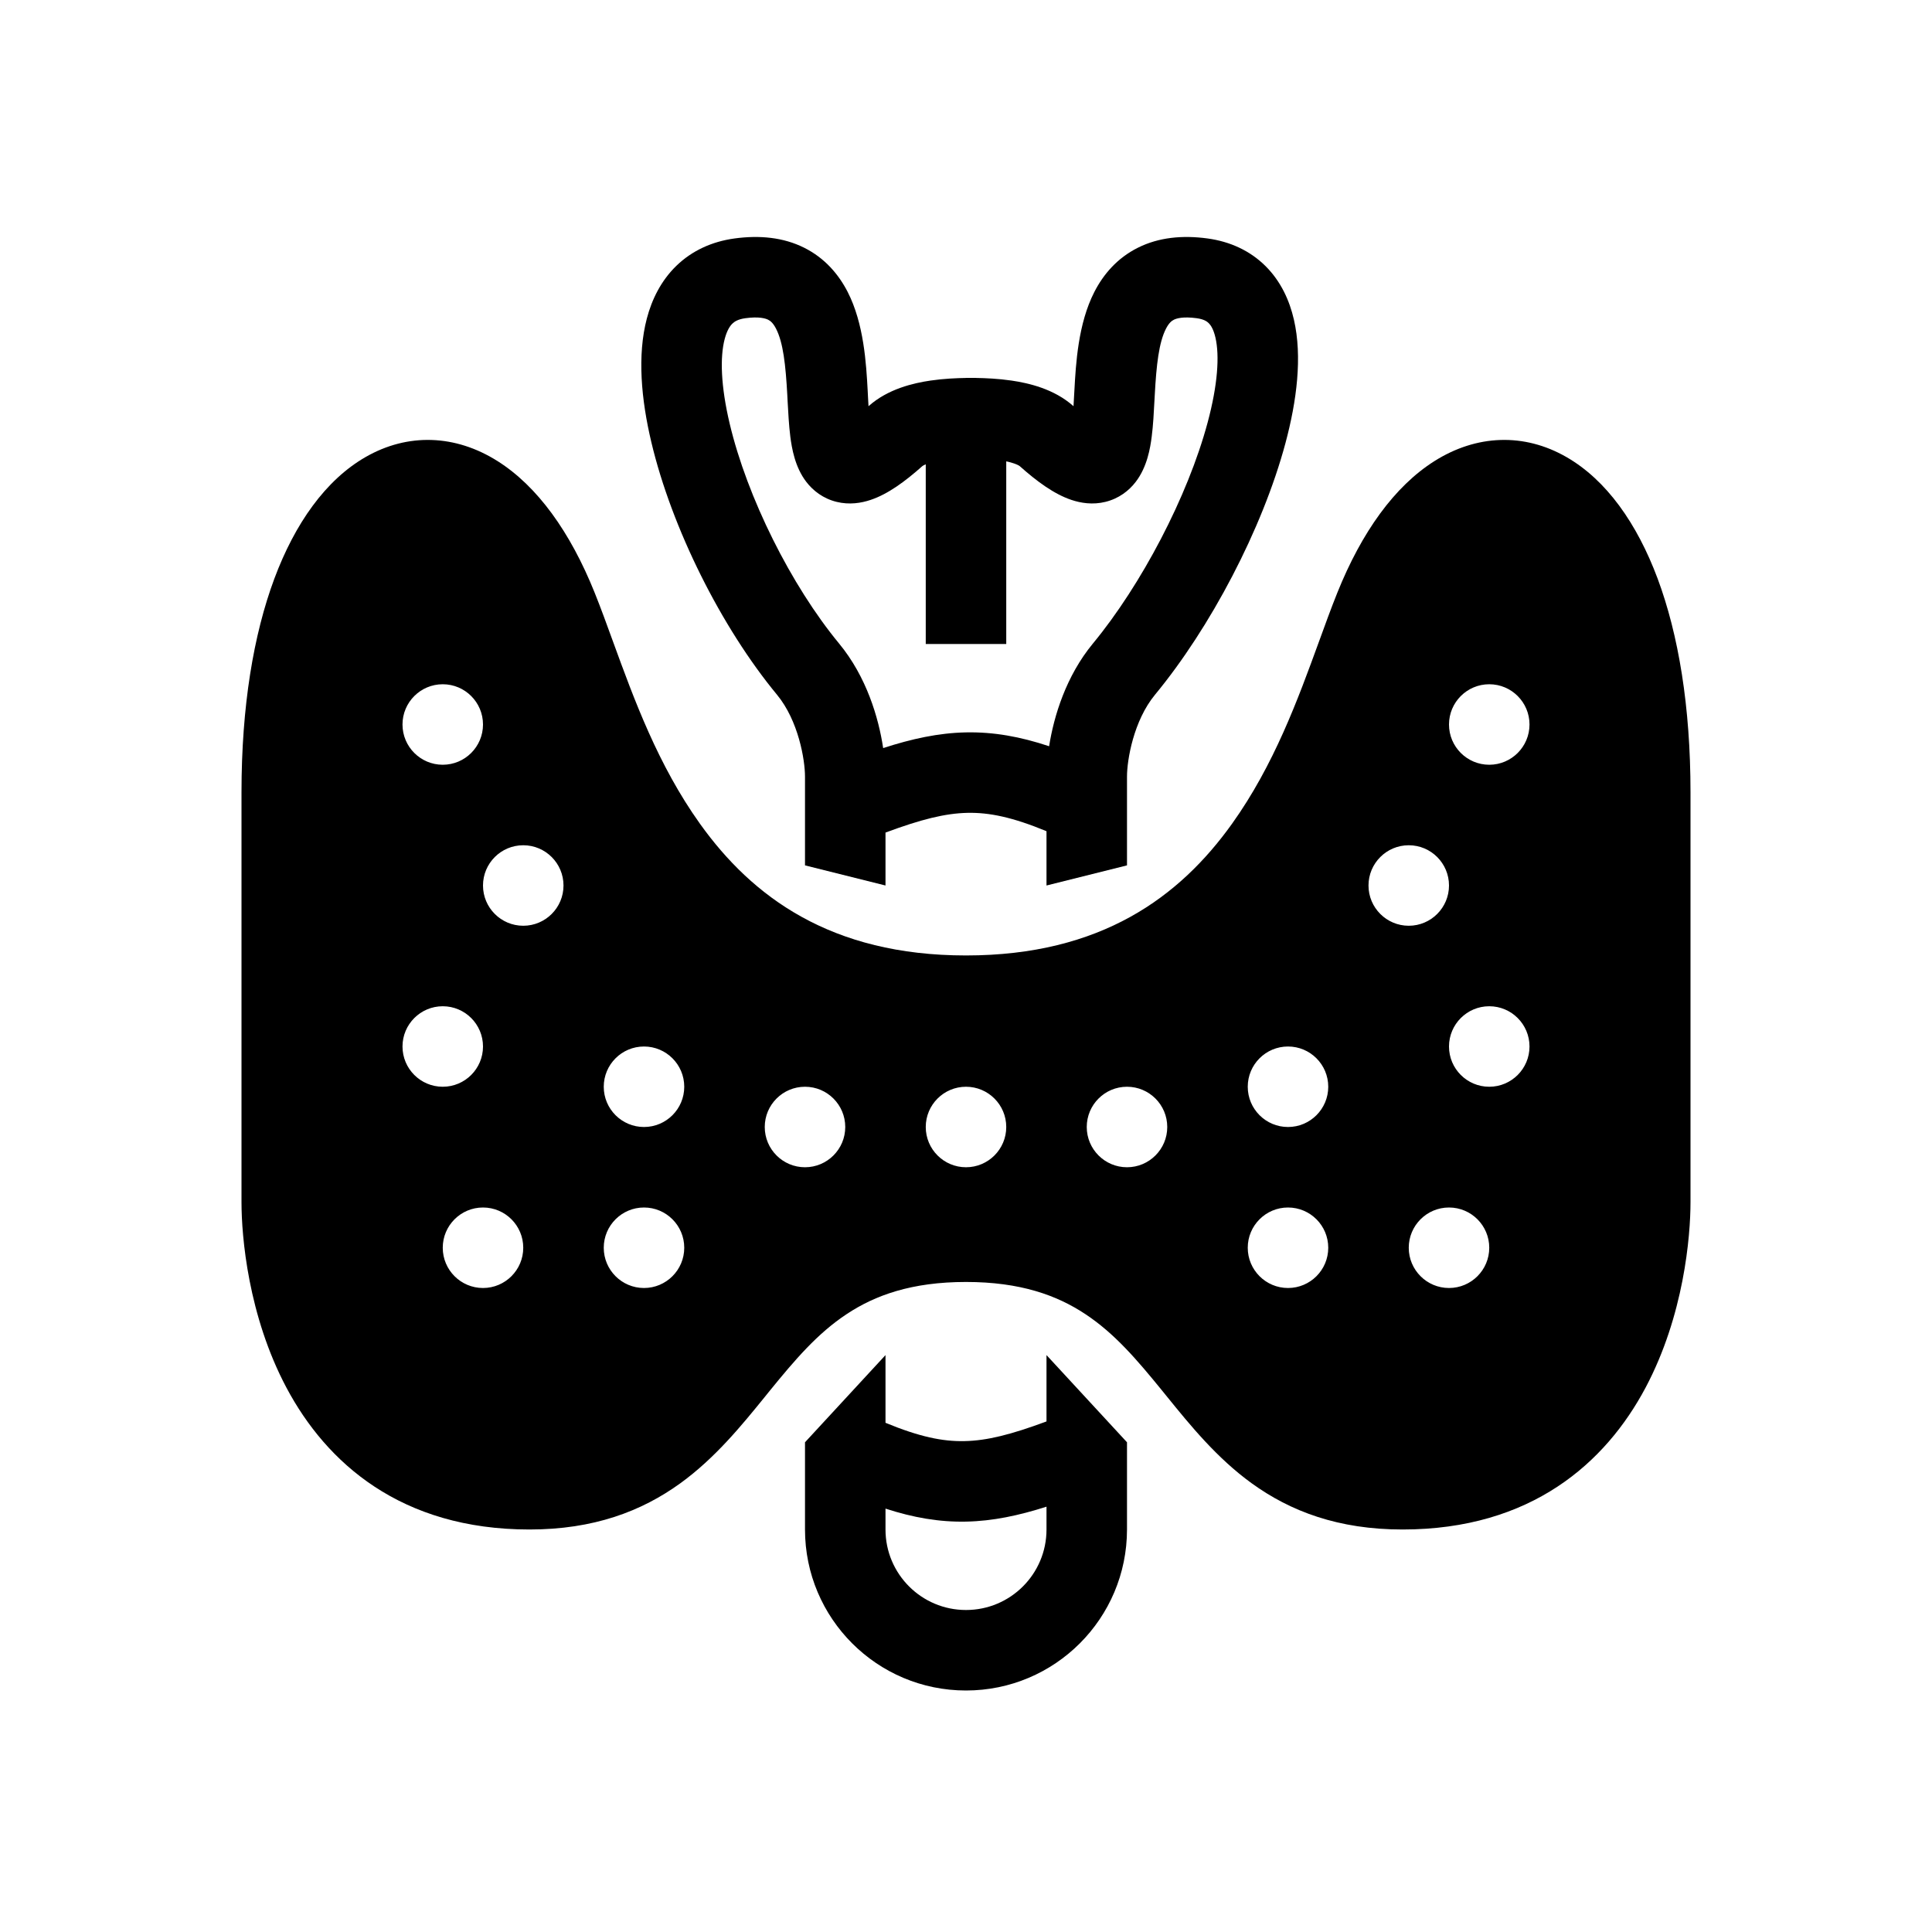
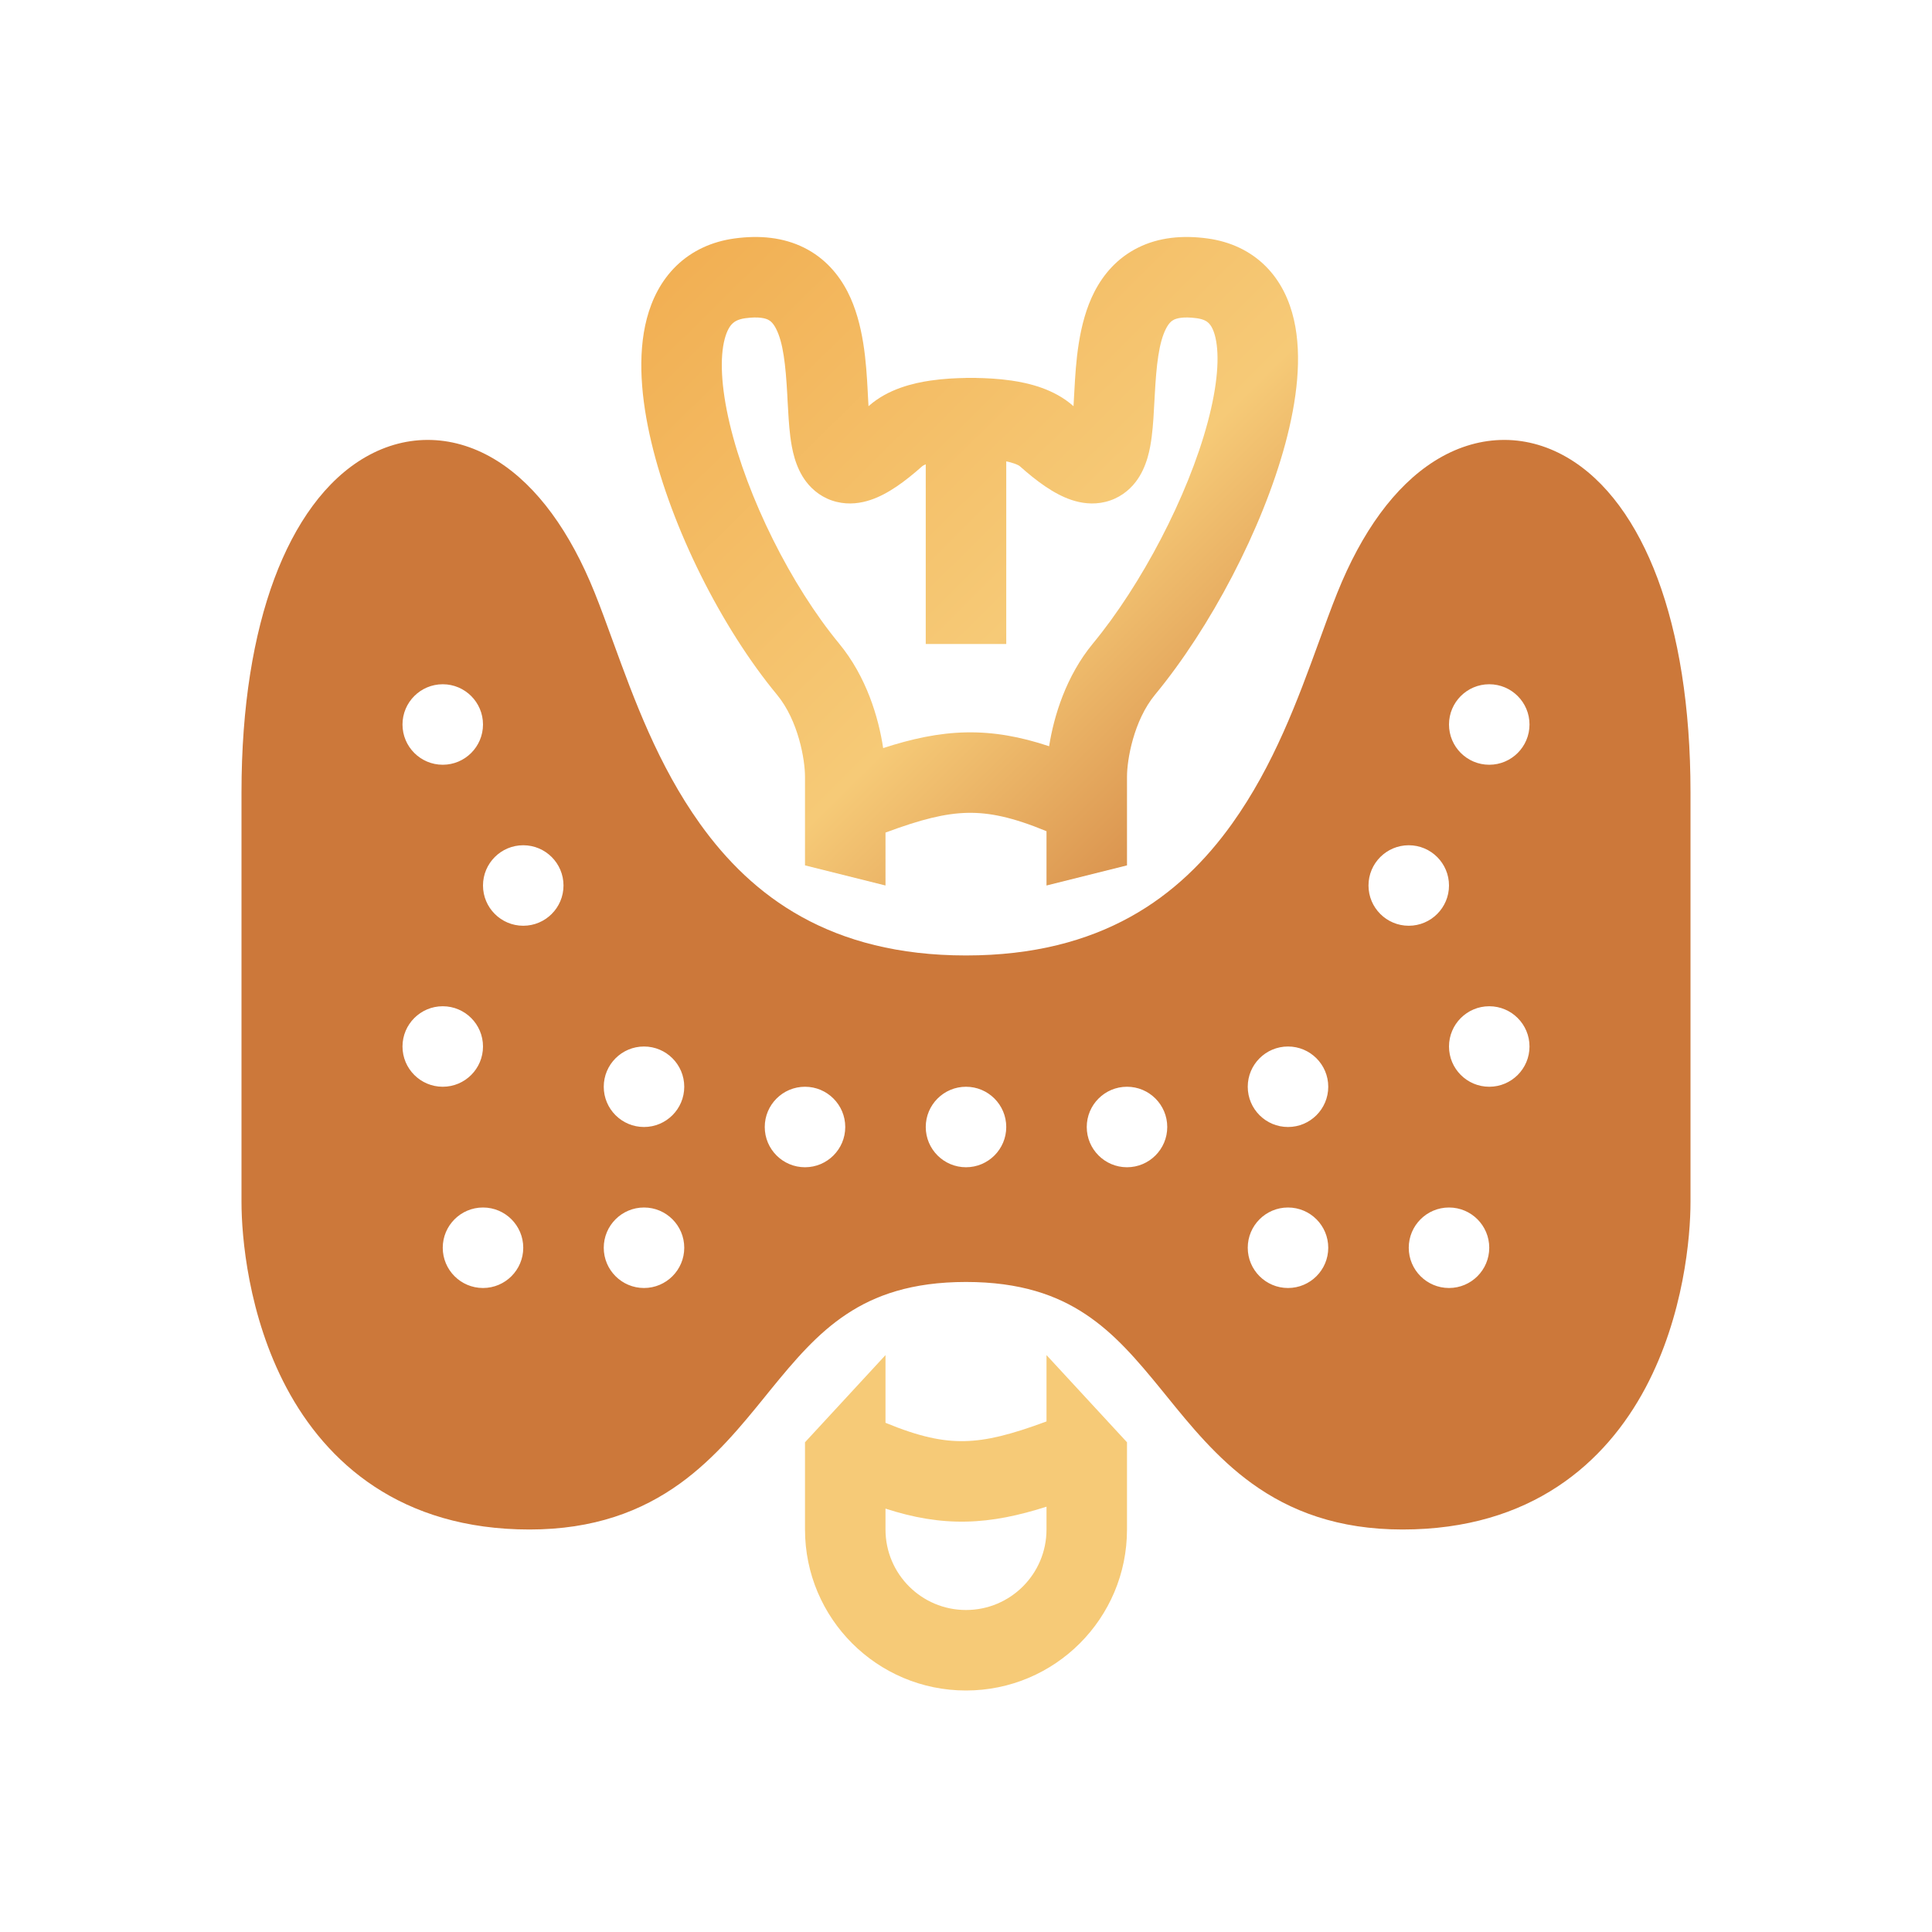
<svg xmlns="http://www.w3.org/2000/svg" width="48" height="48" viewBox="0 0 48 48" fill="none">
-   <path fill-rule="evenodd" clip-rule="evenodd" d="M21.584 10.087L21.578 10.093C21.574 10.019 21.57 9.942 21.565 9.859L21.557 9.701C21.521 9.041 21.465 8.041 21.059 7.251C20.838 6.821 20.496 6.412 19.976 6.153C19.461 5.897 18.873 5.839 18.245 5.925C17.688 6.002 17.195 6.226 16.805 6.603C16.423 6.974 16.196 7.437 16.071 7.911C15.829 8.829 15.931 9.927 16.182 10.984C16.688 13.12 17.919 15.584 19.304 17.26C19.837 17.905 20 18.877 20 19.296L20 21.5L22 22V20.685C22.883 20.357 23.479 20.207 24.038 20.195C24.58 20.184 25.158 20.303 26 20.651V22L28 21.5L28 19.296C28 18.877 28.164 17.905 28.696 17.26C30.072 15.595 31.364 13.142 31.936 11.012C32.218 9.961 32.359 8.864 32.147 7.942C32.038 7.466 31.824 6.993 31.445 6.614C31.058 6.228 30.562 6.002 30.005 5.925C29.377 5.839 28.788 5.897 28.274 6.153C27.753 6.412 27.411 6.821 27.19 7.251C26.784 8.041 26.729 9.041 26.693 9.701L26.684 9.859C26.68 9.942 26.676 10.019 26.671 10.093L26.665 10.087C26.188 9.662 25.556 9.517 25.13 9.455C24.804 9.407 24.487 9.394 24.25 9.39V9.389L24.237 9.389C24.204 9.389 24.166 9.389 24.125 9.389C24.084 9.389 24.046 9.389 24.013 9.389L24 9.389V9.39C23.762 9.394 23.445 9.407 23.119 9.455C22.694 9.517 22.062 9.662 21.584 10.087ZM22.915 11.581C22.915 11.58 22.924 11.573 22.944 11.562C22.958 11.554 22.977 11.545 23 11.536V16H25V11.462C25.078 11.479 25.147 11.497 25.204 11.518C25.25 11.534 25.283 11.55 25.306 11.562C25.326 11.573 25.334 11.58 25.335 11.581C25.758 11.958 26.188 12.276 26.619 12.42C26.851 12.498 27.146 12.547 27.463 12.469C27.798 12.387 28.048 12.192 28.216 11.973C28.501 11.603 28.578 11.131 28.614 10.847C28.65 10.567 28.667 10.245 28.682 9.952L28.69 9.81C28.73 9.064 28.792 8.51 28.969 8.165C29.04 8.027 29.106 7.973 29.164 7.944C29.228 7.912 29.388 7.859 29.732 7.906C29.913 7.931 29.99 7.988 30.031 8.029C30.081 8.078 30.15 8.18 30.198 8.39C30.301 8.839 30.255 9.559 30.004 10.494C29.51 12.337 28.354 14.534 27.154 15.987C26.485 16.797 26.183 17.792 26.065 18.54C25.351 18.302 24.687 18.182 23.997 18.196C23.317 18.21 22.653 18.355 21.942 18.586C21.829 17.833 21.529 16.814 20.846 15.987C19.656 14.546 18.563 12.359 18.128 10.523C17.908 9.593 17.885 8.873 18.005 8.421C18.061 8.209 18.136 8.098 18.196 8.04C18.249 7.989 18.336 7.931 18.518 7.906C18.861 7.859 19.021 7.912 19.085 7.944C19.143 7.973 19.209 8.027 19.28 8.165C19.458 8.51 19.519 9.064 19.56 9.81L19.567 9.952C19.583 10.245 19.6 10.567 19.635 10.847C19.672 11.131 19.748 11.603 20.033 11.973C20.202 12.192 20.451 12.387 20.786 12.469C21.104 12.547 21.399 12.498 21.63 12.42C22.062 12.276 22.491 11.958 22.915 11.581Z" fill="currentColor" />
-   <path fill-rule="evenodd" clip-rule="evenodd" d="M26 35.315C25.117 35.643 24.521 35.793 23.962 35.804C23.42 35.816 22.842 35.697 22 35.349V33.667L20 35.833L20 38C20 40.209 21.791 42 24 42C26.209 42 28 40.209 28 38L28 35.833L26 33.667L26 35.315ZM24 40C22.895 40 22 39.105 22 38L22 37.481C22.69 37.705 23.334 37.818 24.003 37.804C24.665 37.791 25.311 37.653 26 37.433V38C26 39.105 25.105 40 24 40Z" fill="currentColor" />
-   <path fill-rule="evenodd" clip-rule="evenodd" d="M12.362 11.456C13.353 12.082 14.169 13.219 14.774 14.725C14.928 15.108 15.078 15.521 15.235 15.953C15.754 17.376 16.348 19.008 17.392 20.468C18.686 22.276 20.636 23.738 24 23.738C27.364 23.738 29.314 22.276 30.608 20.468C31.652 19.008 32.246 17.376 32.765 15.953C32.922 15.521 33.072 15.108 33.226 14.725C33.831 13.219 34.647 12.082 35.638 11.456C36.683 10.796 37.866 10.75 38.919 11.356C39.91 11.926 40.672 13.005 41.184 14.377C41.701 15.766 42 17.549 42 19.682V29.869C42 30.718 41.836 32.684 40.883 34.477C39.893 36.339 38.045 38 34.846 38C33.251 38 32.06 37.549 31.094 36.849C30.229 36.222 29.568 35.407 28.994 34.699L28.878 34.556C28.248 33.782 27.69 33.127 26.961 32.646C26.261 32.183 25.354 31.85 24 31.85C22.646 31.85 21.739 32.183 21.039 32.646C20.31 33.127 19.752 33.782 19.122 34.556L19.006 34.7C18.432 35.407 17.771 36.222 16.906 36.849C15.94 37.549 14.749 38 13.154 38C9.955 38 8.107 36.339 7.117 34.477C6.164 32.684 6 30.718 6 29.869V19.682C6 17.549 6.299 15.766 6.816 14.377C7.328 13.005 8.09 11.926 9.081 11.356C10.134 10.75 11.317 10.796 12.362 11.456ZM12 18C12 18.552 11.552 19 11 19C10.448 19 10 18.552 10 18C10 17.448 10.448 17 11 17C11.552 17 12 17.448 12 18ZM13 23C13.552 23 14 22.552 14 22C14 21.448 13.552 21 13 21C12.448 21 12 21.448 12 22C12 22.552 12.448 23 13 23ZM12 26C12 26.552 11.552 27 11 27C10.448 27 10 26.552 10 26C10 25.448 10.448 25 11 25C11.552 25 12 25.448 12 26ZM16 32C16.552 32 17 31.552 17 31C17 30.448 16.552 30 16 30C15.448 30 15 30.448 15 31C15 31.552 15.448 32 16 32ZM13 31C13 31.552 12.552 32 12 32C11.448 32 11 31.552 11 31C11 30.448 11.448 30 12 30C12.552 30 13 30.448 13 31ZM16 28C16.552 28 17 27.552 17 27C17 26.448 16.552 26 16 26C15.448 26 15 26.448 15 27C15 27.552 15.448 28 16 28ZM21 28C21 28.552 20.552 29 20 29C19.448 29 19 28.552 19 28C19 27.448 19.448 27 20 27C20.552 27 21 27.448 21 28ZM37 19C36.448 19 36 18.552 36 18C36 17.448 36.448 17 37 17C37.552 17 38 17.448 38 18C38 18.552 37.552 19 37 19ZM34 22C34 22.552 34.448 23 35 23C35.552 23 36 22.552 36 22C36 21.448 35.552 21 35 21C34.448 21 34 21.448 34 22ZM37 27C36.448 27 36 26.552 36 26C36 25.448 36.448 25 37 25C37.552 25 38 25.448 38 26C38 26.552 37.552 27 37 27ZM31 31C31 31.552 31.448 32 32 32C32.552 32 33 31.552 33 31C33 30.448 32.552 30 32 30C31.448 30 31 30.448 31 31ZM36 32C35.448 32 35 31.552 35 31C35 30.448 35.448 30 36 30C36.552 30 37 30.448 37 31C37 31.552 36.552 32 36 32ZM31 27C31 27.552 31.448 28 32 28C32.552 28 33 27.552 33 27C33 26.448 32.552 26 32 26C31.448 26 31 26.448 31 27ZM28 29C27.448 29 27 28.552 27 28C27 27.448 27.448 27 28 27C28.552 27 29 27.448 29 28C29 28.552 28.552 29 28 29ZM25 28C25 28.552 24.552 29 24 29C23.448 29 23 28.552 23 28C23 27.448 23.448 27 24 27C24.552 27 25 27.448 25 28Z" fill="currentColor" />
+   <defs>
+     <linearGradient id="nabd_color_thyroid" x1="0%" y1="0%" x2="100%" y2="100%">
+       <stop offset="0%" stop-color="#F1AD50" />
+       <stop offset="58%" stop-color="#F6CA77" />
+       <stop offset="100%" stop-color="#CC783A" />
+     </linearGradient>
+   </defs>
+   <path fill-rule="evenodd" clip-rule="evenodd" d="M21.584 10.087L21.578 10.093C21.574 10.019 21.57 9.942 21.565 9.859L21.557 9.701C21.521 9.041 21.465 8.041 21.059 7.251C20.838 6.821 20.496 6.412 19.976 6.153C19.461 5.897 18.873 5.839 18.245 5.925C17.688 6.002 17.195 6.226 16.805 6.603C16.423 6.974 16.196 7.437 16.071 7.911C15.829 8.829 15.931 9.927 16.182 10.984C16.688 13.12 17.919 15.584 19.304 17.26C19.837 17.905 20 18.877 20 19.296L20 21.5L22 22V20.685C22.883 20.357 23.479 20.207 24.038 20.195C24.58 20.184 25.158 20.303 26 20.651V22L28 21.5L28 19.296C28 18.877 28.164 17.905 28.696 17.26C30.072 15.595 31.364 13.142 31.936 11.012C32.218 9.961 32.359 8.864 32.147 7.942C32.038 7.466 31.824 6.993 31.445 6.614C31.058 6.228 30.562 6.002 30.005 5.925C29.377 5.839 28.788 5.897 28.274 6.153C27.753 6.412 27.411 6.821 27.19 7.251C26.784 8.041 26.729 9.041 26.693 9.701L26.684 9.859C26.68 9.942 26.676 10.019 26.671 10.093L26.665 10.087C26.188 9.662 25.556 9.517 25.13 9.455C24.804 9.407 24.487 9.394 24.25 9.39V9.389L24.237 9.389C24.204 9.389 24.166 9.389 24.125 9.389C24.084 9.389 24.046 9.389 24.013 9.389L24 9.389V9.39C23.762 9.394 23.445 9.407 23.119 9.455C22.694 9.517 22.062 9.662 21.584 10.087ZM22.915 11.581C22.915 11.58 22.924 11.573 22.944 11.562C22.958 11.554 22.977 11.545 23 11.536V16H25V11.462C25.078 11.479 25.147 11.497 25.204 11.518C25.25 11.534 25.283 11.55 25.306 11.562C25.326 11.573 25.334 11.58 25.335 11.581C25.758 11.958 26.188 12.276 26.619 12.42C26.851 12.498 27.146 12.547 27.463 12.469C27.798 12.387 28.048 12.192 28.216 11.973C28.501 11.603 28.578 11.131 28.614 10.847C28.65 10.567 28.667 10.245 28.682 9.952L28.69 9.81C28.73 9.064 28.792 8.51 28.969 8.165C29.04 8.027 29.106 7.973 29.164 7.944C29.228 7.912 29.388 7.859 29.732 7.906C29.913 7.931 29.99 7.988 30.031 8.029C30.081 8.078 30.15 8.18 30.198 8.39C30.301 8.839 30.255 9.559 30.004 10.494C29.51 12.337 28.354 14.534 27.154 15.987C26.485 16.797 26.183 17.792 26.065 18.54C25.351 18.302 24.687 18.182 23.997 18.196C23.317 18.21 22.653 18.355 21.942 18.586C21.829 17.833 21.529 16.814 20.846 15.987C19.656 14.546 18.563 12.359 18.128 10.523C17.908 9.593 17.885 8.873 18.005 8.421C18.061 8.209 18.136 8.098 18.196 8.04C18.249 7.989 18.336 7.931 18.518 7.906C18.861 7.859 19.021 7.912 19.085 7.944C19.143 7.973 19.209 8.027 19.28 8.165C19.458 8.51 19.519 9.064 19.56 9.81L19.567 9.952C19.583 10.245 19.6 10.567 19.635 10.847C19.672 11.131 19.748 11.603 20.033 11.973C20.202 12.192 20.451 12.387 20.786 12.469C21.104 12.547 21.399 12.498 21.63 12.42C22.062 12.276 22.491 11.958 22.915 11.581Z" fill="url(#nabd_color_thyroid)" />
+   <path fill-rule="evenodd" clip-rule="evenodd" d="M26 35.315C25.117 35.643 24.521 35.793 23.962 35.804C23.42 35.816 22.842 35.697 22 35.349V33.667L20 35.833L20 38C20 40.209 21.791 42 24 42C26.209 42 28 40.209 28 38L28 35.833L26 33.667L26 35.315ZM24 40C22.895 40 22 39.105 22 38L22 37.481C22.69 37.705 23.334 37.818 24.003 37.804C24.665 37.791 25.311 37.653 26 37.433V38C26 39.105 25.105 40 24 40Z" fill="#F6CA77" />
+   <path fill-rule="evenodd" clip-rule="evenodd" d="M12.362 11.456C13.353 12.082 14.169 13.219 14.774 14.725C14.928 15.108 15.078 15.521 15.235 15.953C15.754 17.376 16.348 19.008 17.392 20.468C18.686 22.276 20.636 23.738 24 23.738C27.364 23.738 29.314 22.276 30.608 20.468C31.652 19.008 32.246 17.376 32.765 15.953C32.922 15.521 33.072 15.108 33.226 14.725C33.831 13.219 34.647 12.082 35.638 11.456C36.683 10.796 37.866 10.75 38.919 11.356C39.91 11.926 40.672 13.005 41.184 14.377C41.701 15.766 42 17.549 42 19.682V29.869C42 30.718 41.836 32.684 40.883 34.477C39.893 36.339 38.045 38 34.846 38C33.251 38 32.06 37.549 31.094 36.849C30.229 36.222 29.568 35.407 28.994 34.699L28.878 34.556C28.248 33.782 27.69 33.127 26.961 32.646C26.261 32.183 25.354 31.85 24 31.85C22.646 31.85 21.739 32.183 21.039 32.646C20.31 33.127 19.752 33.782 19.122 34.556L19.006 34.7C18.432 35.407 17.771 36.222 16.906 36.849C15.94 37.549 14.749 38 13.154 38C9.955 38 8.107 36.339 7.117 34.477C6.164 32.684 6 30.718 6 29.869V19.682C6 17.549 6.299 15.766 6.816 14.377C7.328 13.005 8.09 11.926 9.081 11.356C10.134 10.75 11.317 10.796 12.362 11.456ZM12 18C12 18.552 11.552 19 11 19C10.448 19 10 18.552 10 18C10 17.448 10.448 17 11 17C11.552 17 12 17.448 12 18ZM13 23C13.552 23 14 22.552 14 22C14 21.448 13.552 21 13 21C12.448 21 12 21.448 12 22C12 22.552 12.448 23 13 23ZM12 26C12 26.552 11.552 27 11 27C10.448 27 10 26.552 10 26C10 25.448 10.448 25 11 25C11.552 25 12 25.448 12 26ZM16 32C16.552 32 17 31.552 17 31C17 30.448 16.552 30 16 30C15.448 30 15 30.448 15 31C15 31.552 15.448 32 16 32ZM13 31C13 31.552 12.552 32 12 32C11.448 32 11 31.552 11 31C11 30.448 11.448 30 12 30C12.552 30 13 30.448 13 31ZM16 28C16.552 28 17 27.552 17 27C17 26.448 16.552 26 16 26C15.448 26 15 26.448 15 27C15 27.552 15.448 28 16 28ZM21 28C21 28.552 20.552 29 20 29C19.448 29 19 28.552 19 28C19 27.448 19.448 27 20 27C20.552 27 21 27.448 21 28ZM37 19C36.448 19 36 18.552 36 18C36 17.448 36.448 17 37 17C37.552 17 38 17.448 38 18C38 18.552 37.552 19 37 19ZM34 22C34 22.552 34.448 23 35 23C35.552 23 36 22.552 36 22C36 21.448 35.552 21 35 21C34.448 21 34 21.448 34 22ZM37 27C36.448 27 36 26.552 36 26C36 25.448 36.448 25 37 25C37.552 25 38 25.448 38 26C38 26.552 37.552 27 37 27ZM31 31C31 31.552 31.448 32 32 32C32.552 32 33 31.552 33 31C33 30.448 32.552 30 32 30C31.448 30 31 30.448 31 31ZM36 32C35.448 32 35 31.552 35 31C35 30.448 35.448 30 36 30C36.552 30 37 30.448 37 31C37 31.552 36.552 32 36 32ZM31 27C31 27.552 31.448 28 32 28C32.552 28 33 27.552 33 27C33 26.448 32.552 26 32 26C31.448 26 31 26.448 31 27ZM28 29C27.448 29 27 28.552 27 28C27 27.448 27.448 27 28 27C28.552 27 29 27.448 29 28C29 28.552 28.552 29 28 29ZM25 28C25 28.552 24.552 29 24 29C23.448 29 23 28.552 23 28C23 27.448 23.448 27 24 27C24.552 27 25 27.448 25 28Z" fill="#CC783A" />
</svg>
